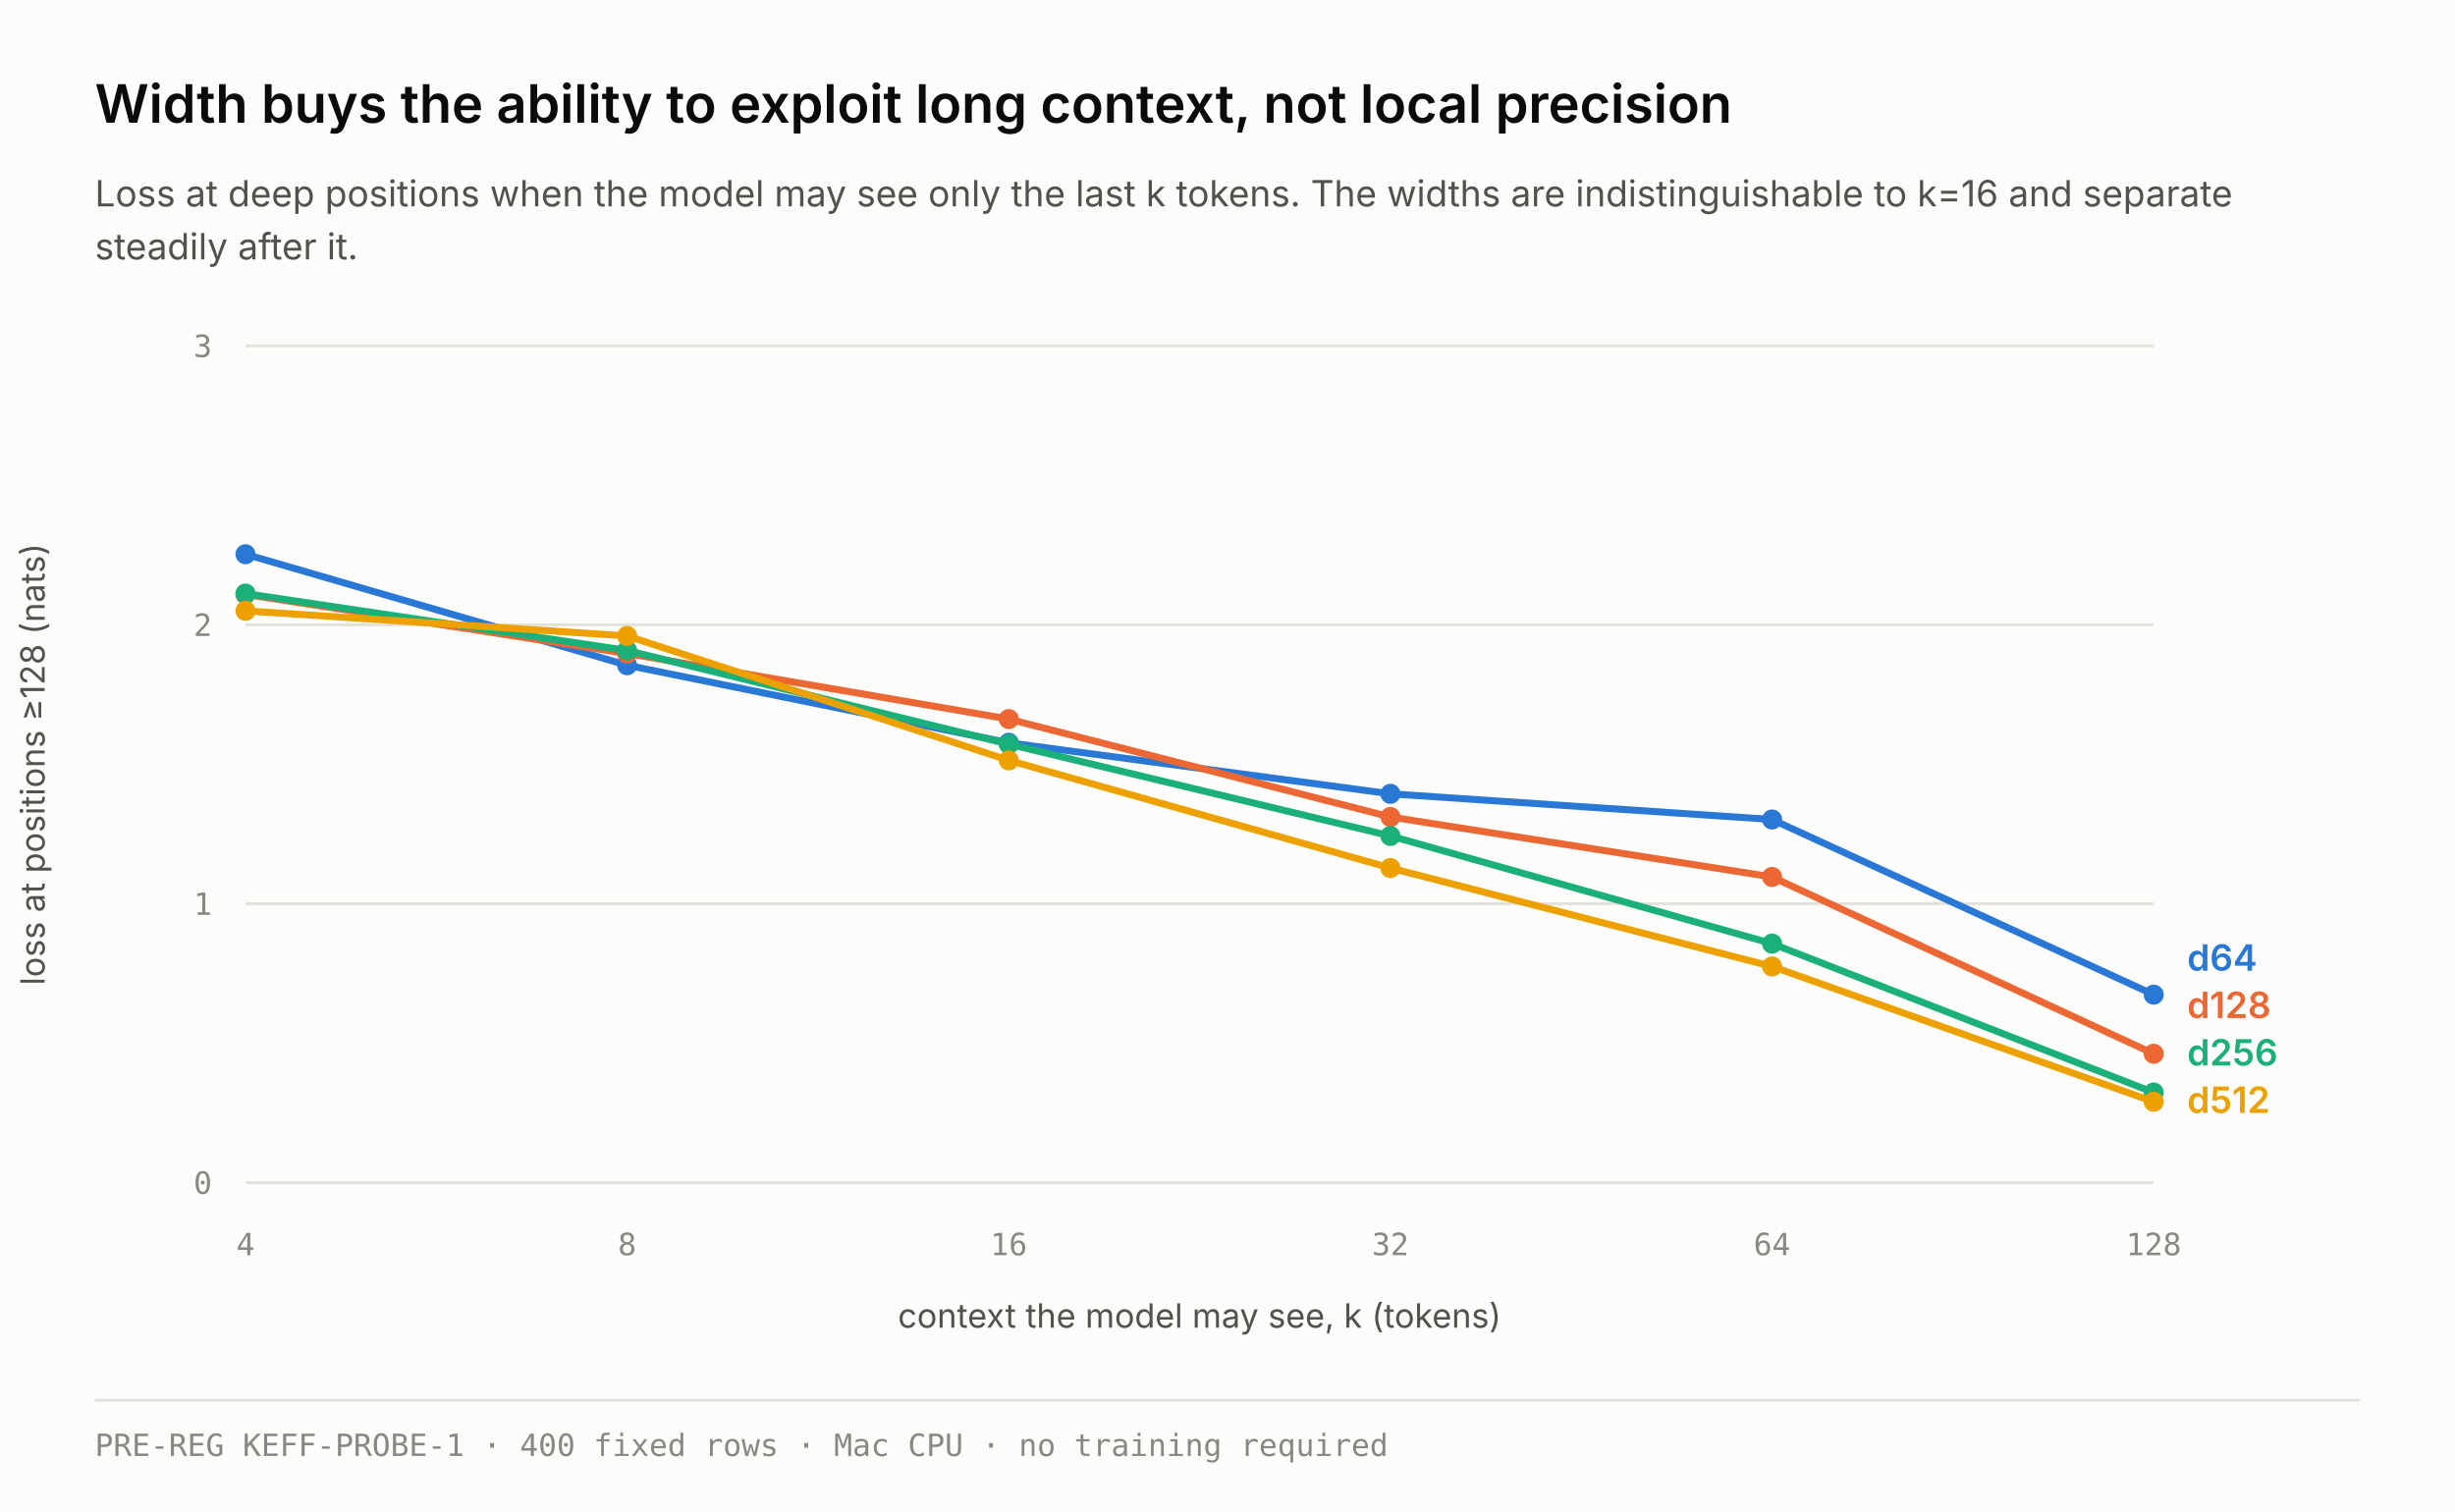
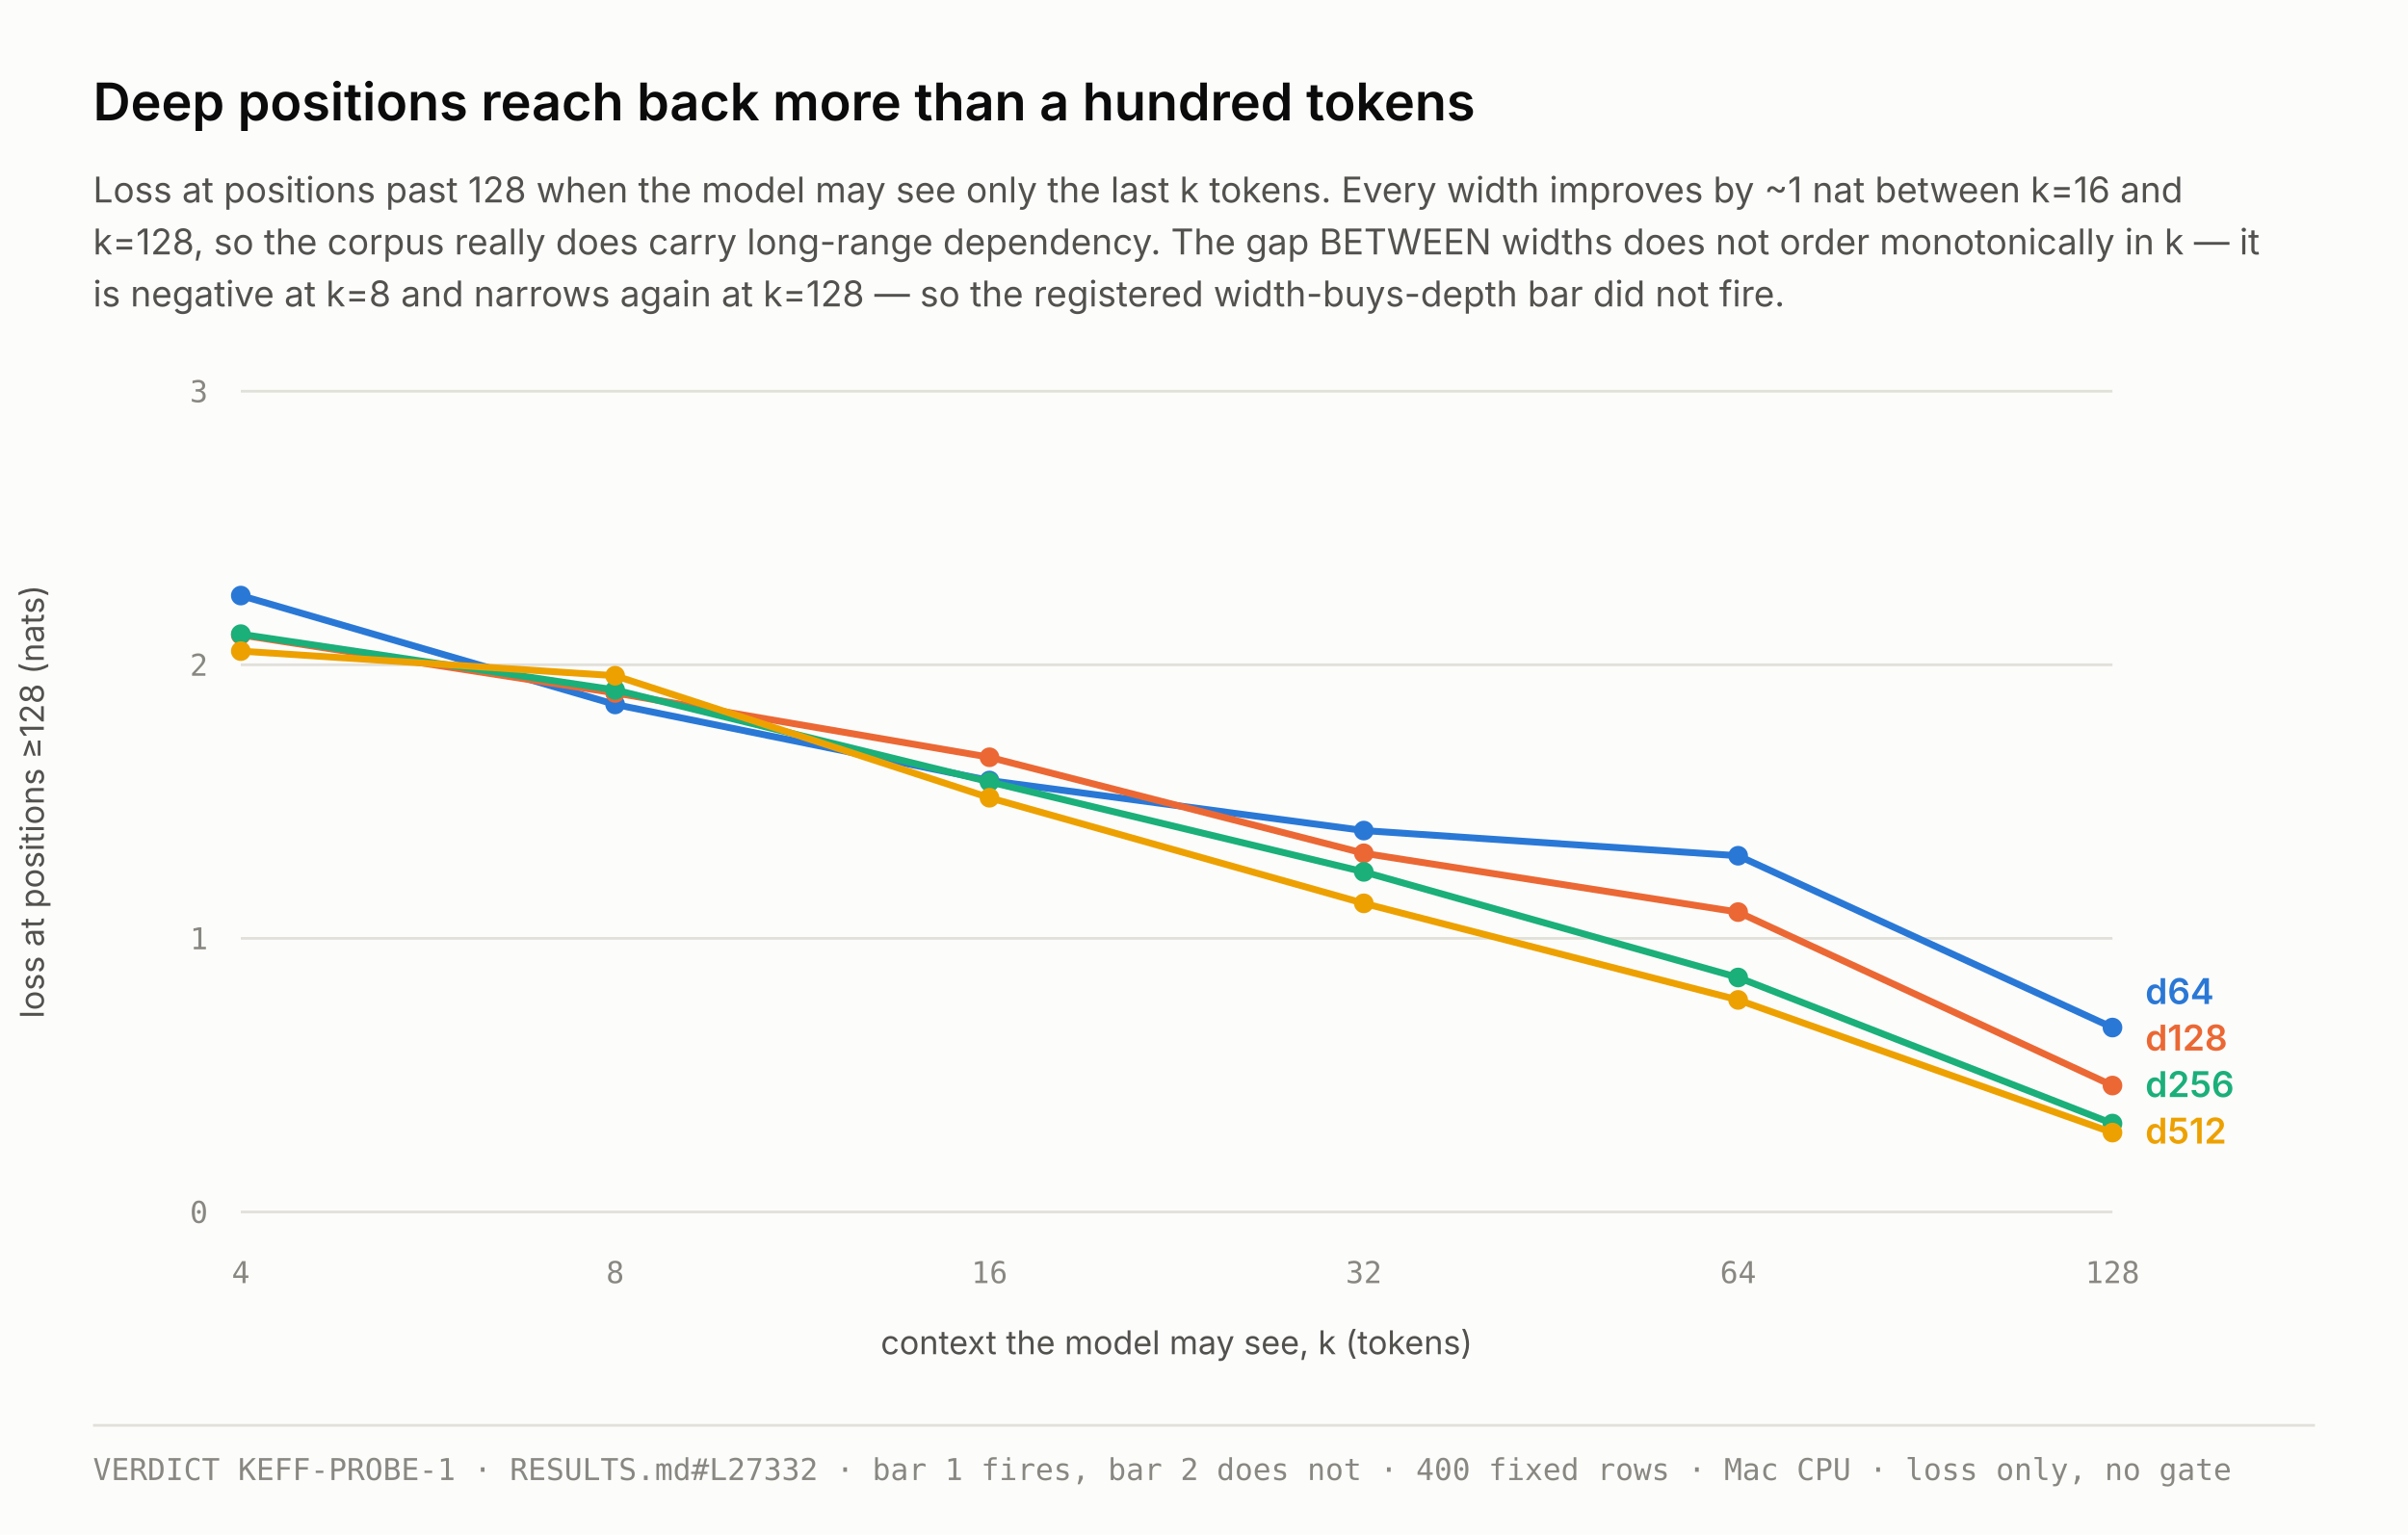
- <svg xmlns="http://www.w3.org/2000/svg" width="880" height="542" viewBox="0 0 880 542" role="img">
-   <rect width="880" height="542" fill="#fcfcfb" />
-   <text x="34" y="44" font-family="Inter, -apple-system, BlinkMacSystemFont, 'Segoe UI', sans-serif" font-size="19" font-weight="600" fill="#0b0b0b">Width buys the ability to exploit long context, not local precision</text>
-   <text x="34" y="74" font-family="Inter, -apple-system, BlinkMacSystemFont, 'Segoe UI', sans-serif" font-size="13" fill="#52514e">Loss at deep positions when the model may see only the last k tokens. The widths are indistinguishable to k=16 and separate</text>
-   <text x="34" y="93" font-family="Inter, -apple-system, BlinkMacSystemFont, 'Segoe UI', sans-serif" font-size="13" fill="#52514e">steadily after it.</text>
-   <line x1="88" y1="424.0" x2="772" y2="424.0" stroke="#e1e0d9" stroke-width="1" />
-   <text x="76" y="428.0" text-anchor="end" font-family="'JetBrains Mono', ui-monospace, SFMono-Regular, Menlo, monospace" font-size="11" fill="#898781">0</text>
-   <line x1="88" y1="324.0" x2="772" y2="324.0" stroke="#e1e0d9" stroke-width="1" />
-   <text x="76" y="328.0" text-anchor="end" font-family="'JetBrains Mono', ui-monospace, SFMono-Regular, Menlo, monospace" font-size="11" fill="#898781">1</text>
-   <line x1="88" y1="224.0" x2="772" y2="224.0" stroke="#e1e0d9" stroke-width="1" />
-   <text x="76" y="228.0" text-anchor="end" font-family="'JetBrains Mono', ui-monospace, SFMono-Regular, Menlo, monospace" font-size="11" fill="#898781">2</text>
-   <line x1="88" y1="124.0" x2="772" y2="124.0" stroke="#e1e0d9" stroke-width="1" />
-   <text x="76" y="128.0" text-anchor="end" font-family="'JetBrains Mono', ui-monospace, SFMono-Regular, Menlo, monospace" font-size="11" fill="#898781">3</text>
-   <text x="88.0" y="450" text-anchor="middle" font-family="'JetBrains Mono', ui-monospace, SFMono-Regular, Menlo, monospace" font-size="11" fill="#898781">4</text>
-   <text x="224.8" y="450" text-anchor="middle" font-family="'JetBrains Mono', ui-monospace, SFMono-Regular, Menlo, monospace" font-size="11" fill="#898781">8</text>
-   <text x="361.6" y="450" text-anchor="middle" font-family="'JetBrains Mono', ui-monospace, SFMono-Regular, Menlo, monospace" font-size="11" fill="#898781">16</text>
-   <text x="498.4" y="450" text-anchor="middle" font-family="'JetBrains Mono', ui-monospace, SFMono-Regular, Menlo, monospace" font-size="11" fill="#898781">32</text>
-   <text x="635.2" y="450" text-anchor="middle" font-family="'JetBrains Mono', ui-monospace, SFMono-Regular, Menlo, monospace" font-size="11" fill="#898781">64</text>
-   <text x="772.0" y="450" text-anchor="middle" font-family="'JetBrains Mono', ui-monospace, SFMono-Regular, Menlo, monospace" font-size="11" fill="#898781">128</text>
-   <polyline points="88.0,198.7 224.8,238.5 361.6,266.3 498.4,284.6 635.2,293.8 772.0,356.6" fill="none" stroke="#2a78d6" stroke-width="2.5" stroke-linecap="round" stroke-linejoin="round" />
-   <circle cx="88.0" cy="198.7" r="3.6" fill="#2a78d6" />
-   <circle cx="224.8" cy="238.5" r="3.6" fill="#2a78d6" />
-   <circle cx="361.6" cy="266.3" r="3.6" fill="#2a78d6" />
-   <circle cx="498.4" cy="284.6" r="3.6" fill="#2a78d6" />
-   <circle cx="635.2" cy="293.8" r="3.6" fill="#2a78d6" />
-   <circle cx="772.0" cy="356.6" r="3.6" fill="#2a78d6" />
-   <text x="784" y="348.0" font-family="Inter, -apple-system, BlinkMacSystemFont, 'Segoe UI', sans-serif" font-size="13" font-weight="600" fill="#2a78d6">d64</text>
-   <polyline points="88.0,213.1 224.8,234.3 361.6,257.8 498.4,292.9 635.2,314.4 772.0,377.8" fill="none" stroke="#eb6834" stroke-width="2.5" stroke-linecap="round" stroke-linejoin="round" />
-   <circle cx="88.0" cy="213.1" r="3.6" fill="#eb6834" />
-   <circle cx="224.8" cy="234.3" r="3.6" fill="#eb6834" />
-   <circle cx="361.6" cy="257.8" r="3.6" fill="#eb6834" />
-   <circle cx="498.4" cy="292.9" r="3.6" fill="#eb6834" />
-   <circle cx="635.2" cy="314.4" r="3.6" fill="#eb6834" />
-   <circle cx="772.0" cy="377.8" r="3.6" fill="#eb6834" />
-   <text x="784" y="365.0" font-family="Inter, -apple-system, BlinkMacSystemFont, 'Segoe UI', sans-serif" font-size="13" font-weight="600" fill="#eb6834">d128</text>
-   <polyline points="88.0,212.8 224.8,233.2 361.6,266.8 498.4,299.7 635.2,338.3 772.0,391.7" fill="none" stroke="#1baf7a" stroke-width="2.5" stroke-linecap="round" stroke-linejoin="round" />
-   <circle cx="88.0" cy="212.8" r="3.6" fill="#1baf7a" />
-   <circle cx="224.8" cy="233.2" r="3.6" fill="#1baf7a" />
-   <circle cx="361.6" cy="266.8" r="3.6" fill="#1baf7a" />
-   <circle cx="498.4" cy="299.7" r="3.6" fill="#1baf7a" />
-   <circle cx="635.2" cy="338.3" r="3.6" fill="#1baf7a" />
-   <circle cx="772.0" cy="391.7" r="3.6" fill="#1baf7a" />
-   <text x="784" y="382.0" font-family="Inter, -apple-system, BlinkMacSystemFont, 'Segoe UI', sans-serif" font-size="13" font-weight="600" fill="#1baf7a">d256</text>
-   <polyline points="88.0,219.0 224.8,228.0 361.6,272.6 498.4,311.2 635.2,346.5 772.0,395.0" fill="none" stroke="#eda100" stroke-width="2.5" stroke-linecap="round" stroke-linejoin="round" />
-   <circle cx="88.0" cy="219.0" r="3.6" fill="#eda100" />
-   <circle cx="224.8" cy="228.0" r="3.6" fill="#eda100" />
-   <circle cx="361.6" cy="272.6" r="3.6" fill="#eda100" />
-   <circle cx="498.4" cy="311.2" r="3.6" fill="#eda100" />
-   <circle cx="635.2" cy="346.5" r="3.6" fill="#eda100" />
-   <circle cx="772.0" cy="395.0" r="3.6" fill="#eda100" />
-   <text x="784" y="399.0" font-family="Inter, -apple-system, BlinkMacSystemFont, 'Segoe UI', sans-serif" font-size="13" font-weight="600" fill="#eda100">d512</text>
-   <text x="430" y="476" text-anchor="middle" font-family="Inter, -apple-system, BlinkMacSystemFont, 'Segoe UI', sans-serif" font-size="12" fill="#52514e">context the model may see, k (tokens)</text>
-   <text transform="translate(16,274) rotate(-90)" text-anchor="middle" font-family="Inter, -apple-system, BlinkMacSystemFont, 'Segoe UI', sans-serif" font-size="12" fill="#52514e">loss at positions ≥128 (nats)</text>
-   <line x1="34" y1="502" x2="846" y2="502" stroke="#e1e0d9" stroke-width="1" />
-   <text x="34" y="522" font-family="'JetBrains Mono', ui-monospace, SFMono-Regular, Menlo, monospace" font-size="11" fill="#898781">PRE-REG KEFF-PROBE-1 · 400 fixed rows · Mac CPU · no training required</text>
+ <svg xmlns="http://www.w3.org/2000/svg" width="880" height="561" viewBox="0 0 880 561" role="img">
+   <rect width="880" height="561" fill="#fcfcfb" />
+   <text x="34" y="44" font-family="Inter, -apple-system, BlinkMacSystemFont, 'Segoe UI', sans-serif" font-size="19" font-weight="600" fill="#0b0b0b">Deep positions reach back more than a hundred tokens</text>
+   <text x="34" y="74" font-family="Inter, -apple-system, BlinkMacSystemFont, 'Segoe UI', sans-serif" font-size="13" fill="#52514e">Loss at positions past 128 when the model may see only the last k tokens. Every width improves by ~1 nat between k=16 and</text>
+   <text x="34" y="93" font-family="Inter, -apple-system, BlinkMacSystemFont, 'Segoe UI', sans-serif" font-size="13" fill="#52514e">k=128, so the corpus really does carry long-range dependency. The gap BETWEEN widths does not order monotonically in k — it</text>
+   <text x="34" y="112" font-family="Inter, -apple-system, BlinkMacSystemFont, 'Segoe UI', sans-serif" font-size="13" fill="#52514e">is negative at k=8 and narrows again at k=128 — so the registered width-buys-depth bar did not fire.</text>
+   <line x1="88" y1="443.0" x2="772" y2="443.0" stroke="#e1e0d9" stroke-width="1" />
+   <text x="76" y="447.0" text-anchor="end" font-family="'JetBrains Mono', ui-monospace, SFMono-Regular, Menlo, monospace" font-size="11" fill="#898781">0</text>
+   <line x1="88" y1="343.0" x2="772" y2="343.0" stroke="#e1e0d9" stroke-width="1" />
+   <text x="76" y="347.0" text-anchor="end" font-family="'JetBrains Mono', ui-monospace, SFMono-Regular, Menlo, monospace" font-size="11" fill="#898781">1</text>
+   <line x1="88" y1="243.0" x2="772" y2="243.0" stroke="#e1e0d9" stroke-width="1" />
+   <text x="76" y="247.0" text-anchor="end" font-family="'JetBrains Mono', ui-monospace, SFMono-Regular, Menlo, monospace" font-size="11" fill="#898781">2</text>
+   <line x1="88" y1="143.0" x2="772" y2="143.0" stroke="#e1e0d9" stroke-width="1" />
+   <text x="76" y="147.0" text-anchor="end" font-family="'JetBrains Mono', ui-monospace, SFMono-Regular, Menlo, monospace" font-size="11" fill="#898781">3</text>
+   <text x="88.0" y="469" text-anchor="middle" font-family="'JetBrains Mono', ui-monospace, SFMono-Regular, Menlo, monospace" font-size="11" fill="#898781">4</text>
+   <text x="224.8" y="469" text-anchor="middle" font-family="'JetBrains Mono', ui-monospace, SFMono-Regular, Menlo, monospace" font-size="11" fill="#898781">8</text>
+   <text x="361.6" y="469" text-anchor="middle" font-family="'JetBrains Mono', ui-monospace, SFMono-Regular, Menlo, monospace" font-size="11" fill="#898781">16</text>
+   <text x="498.4" y="469" text-anchor="middle" font-family="'JetBrains Mono', ui-monospace, SFMono-Regular, Menlo, monospace" font-size="11" fill="#898781">32</text>
+   <text x="635.2" y="469" text-anchor="middle" font-family="'JetBrains Mono', ui-monospace, SFMono-Regular, Menlo, monospace" font-size="11" fill="#898781">64</text>
+   <text x="772.0" y="469" text-anchor="middle" font-family="'JetBrains Mono', ui-monospace, SFMono-Regular, Menlo, monospace" font-size="11" fill="#898781">128</text>
+   <polyline points="88.0,217.7 224.8,257.5 361.6,285.3 498.4,303.6 635.2,312.8 772.0,375.6" fill="none" stroke="#2a78d6" stroke-width="2.5" stroke-linecap="round" stroke-linejoin="round" />
+   <circle cx="88.0" cy="217.7" r="3.6" fill="#2a78d6" />
+   <circle cx="224.8" cy="257.5" r="3.6" fill="#2a78d6" />
+   <circle cx="361.6" cy="285.3" r="3.6" fill="#2a78d6" />
+   <circle cx="498.4" cy="303.6" r="3.6" fill="#2a78d6" />
+   <circle cx="635.2" cy="312.8" r="3.6" fill="#2a78d6" />
+   <circle cx="772.0" cy="375.6" r="3.6" fill="#2a78d6" />
+   <text x="784" y="367.0" font-family="Inter, -apple-system, BlinkMacSystemFont, 'Segoe UI', sans-serif" font-size="13" font-weight="600" fill="#2a78d6">d64</text>
+   <polyline points="88.0,232.1 224.8,253.3 361.6,276.8 498.4,311.9 635.2,333.4 772.0,396.8" fill="none" stroke="#eb6834" stroke-width="2.5" stroke-linecap="round" stroke-linejoin="round" />
+   <circle cx="88.0" cy="232.1" r="3.6" fill="#eb6834" />
+   <circle cx="224.8" cy="253.3" r="3.6" fill="#eb6834" />
+   <circle cx="361.6" cy="276.8" r="3.6" fill="#eb6834" />
+   <circle cx="498.4" cy="311.9" r="3.6" fill="#eb6834" />
+   <circle cx="635.2" cy="333.4" r="3.6" fill="#eb6834" />
+   <circle cx="772.0" cy="396.8" r="3.6" fill="#eb6834" />
+   <text x="784" y="384.0" font-family="Inter, -apple-system, BlinkMacSystemFont, 'Segoe UI', sans-serif" font-size="13" font-weight="600" fill="#eb6834">d128</text>
+   <polyline points="88.0,231.8 224.8,252.2 361.6,285.8 498.4,318.7 635.2,357.3 772.0,410.7" fill="none" stroke="#1baf7a" stroke-width="2.5" stroke-linecap="round" stroke-linejoin="round" />
+   <circle cx="88.0" cy="231.8" r="3.6" fill="#1baf7a" />
+   <circle cx="224.8" cy="252.2" r="3.6" fill="#1baf7a" />
+   <circle cx="361.6" cy="285.8" r="3.6" fill="#1baf7a" />
+   <circle cx="498.4" cy="318.7" r="3.6" fill="#1baf7a" />
+   <circle cx="635.2" cy="357.3" r="3.6" fill="#1baf7a" />
+   <circle cx="772.0" cy="410.7" r="3.6" fill="#1baf7a" />
+   <text x="784" y="401.0" font-family="Inter, -apple-system, BlinkMacSystemFont, 'Segoe UI', sans-serif" font-size="13" font-weight="600" fill="#1baf7a">d256</text>
+   <polyline points="88.0,238.0 224.8,247.0 361.6,291.6 498.4,330.2 635.2,365.5 772.0,414.0" fill="none" stroke="#eda100" stroke-width="2.5" stroke-linecap="round" stroke-linejoin="round" />
+   <circle cx="88.0" cy="238.0" r="3.6" fill="#eda100" />
+   <circle cx="224.8" cy="247.0" r="3.6" fill="#eda100" />
+   <circle cx="361.6" cy="291.6" r="3.6" fill="#eda100" />
+   <circle cx="498.4" cy="330.2" r="3.6" fill="#eda100" />
+   <circle cx="635.2" cy="365.5" r="3.6" fill="#eda100" />
+   <circle cx="772.0" cy="414.0" r="3.6" fill="#eda100" />
+   <text x="784" y="418.0" font-family="Inter, -apple-system, BlinkMacSystemFont, 'Segoe UI', sans-serif" font-size="13" font-weight="600" fill="#eda100">d512</text>
+   <text x="430" y="495" text-anchor="middle" font-family="Inter, -apple-system, BlinkMacSystemFont, 'Segoe UI', sans-serif" font-size="12" fill="#52514e">context the model may see, k (tokens)</text>
+   <text transform="translate(16,293) rotate(-90)" text-anchor="middle" font-family="Inter, -apple-system, BlinkMacSystemFont, 'Segoe UI', sans-serif" font-size="12" fill="#52514e">loss at positions ≥128 (nats)</text>
+   <line x1="34" y1="521" x2="846" y2="521" stroke="#e1e0d9" stroke-width="1" />
+   <text x="34" y="541" font-family="'JetBrains Mono', ui-monospace, SFMono-Regular, Menlo, monospace" font-size="11" fill="#898781">VERDICT KEFF-PROBE-1 · RESULTS.md#L27332 · bar 1 fires, bar 2 does not · 400 fixed rows · Mac CPU · loss only, no gate</text>
</svg>
